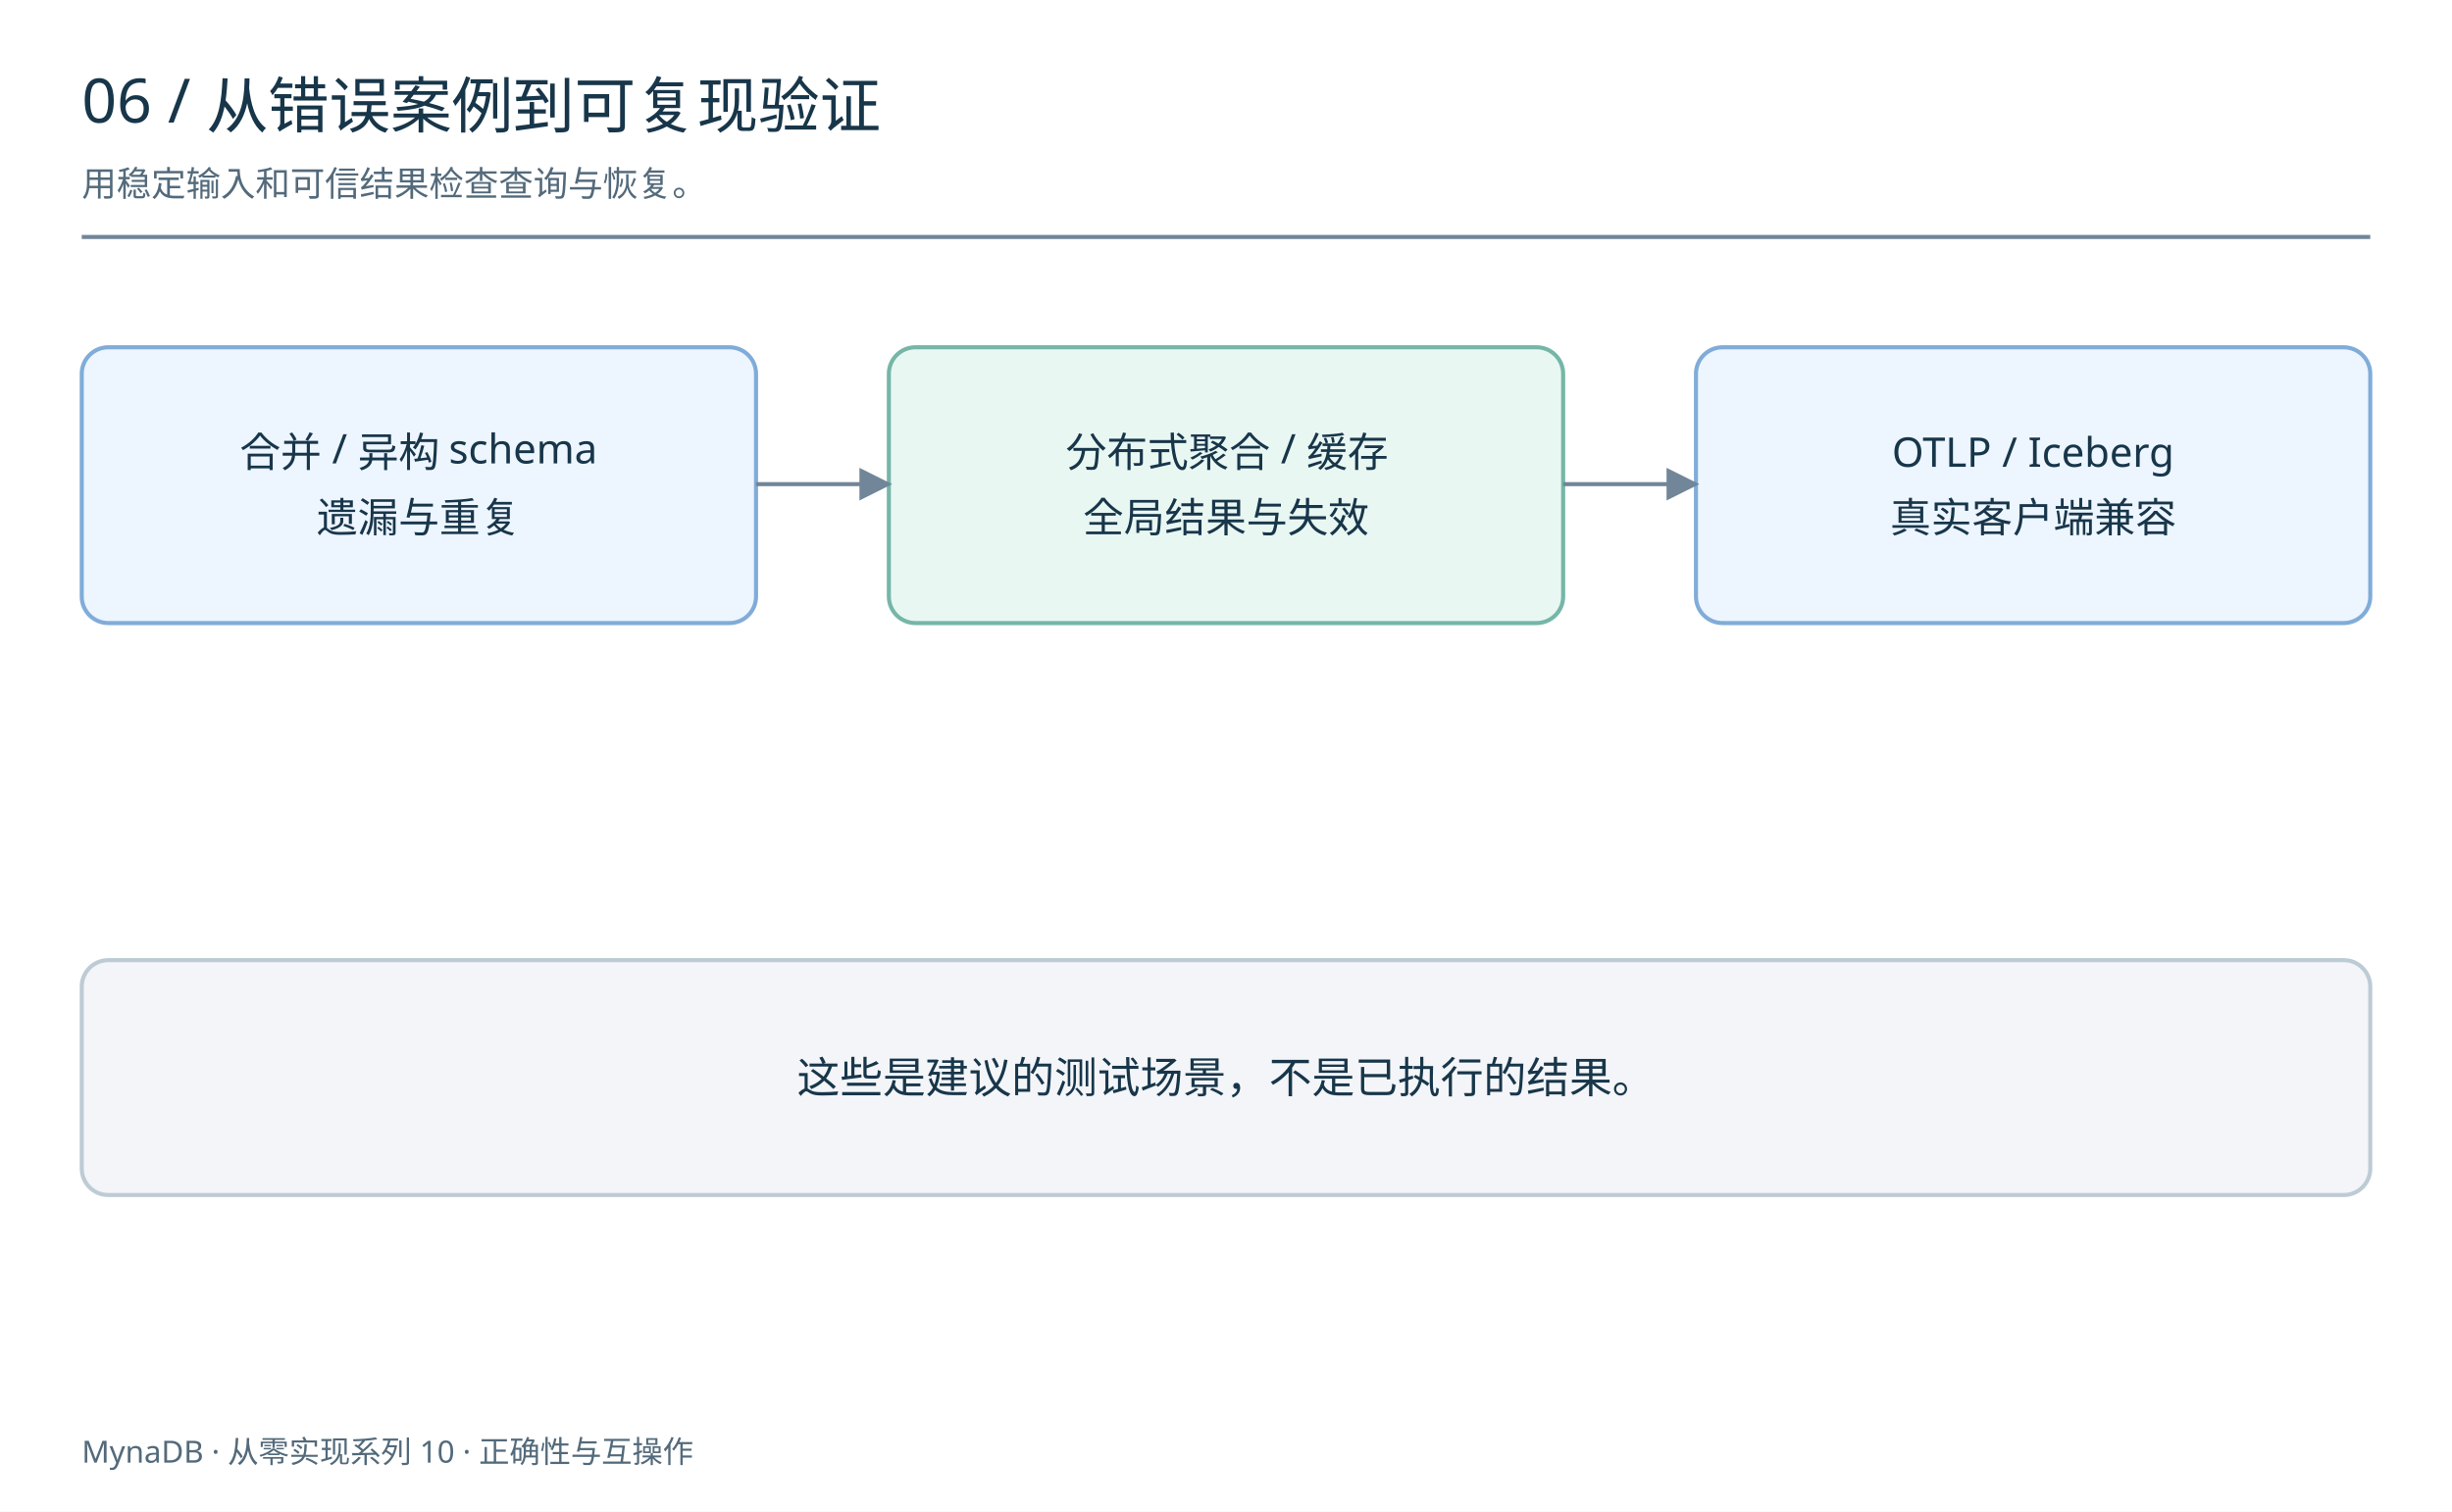
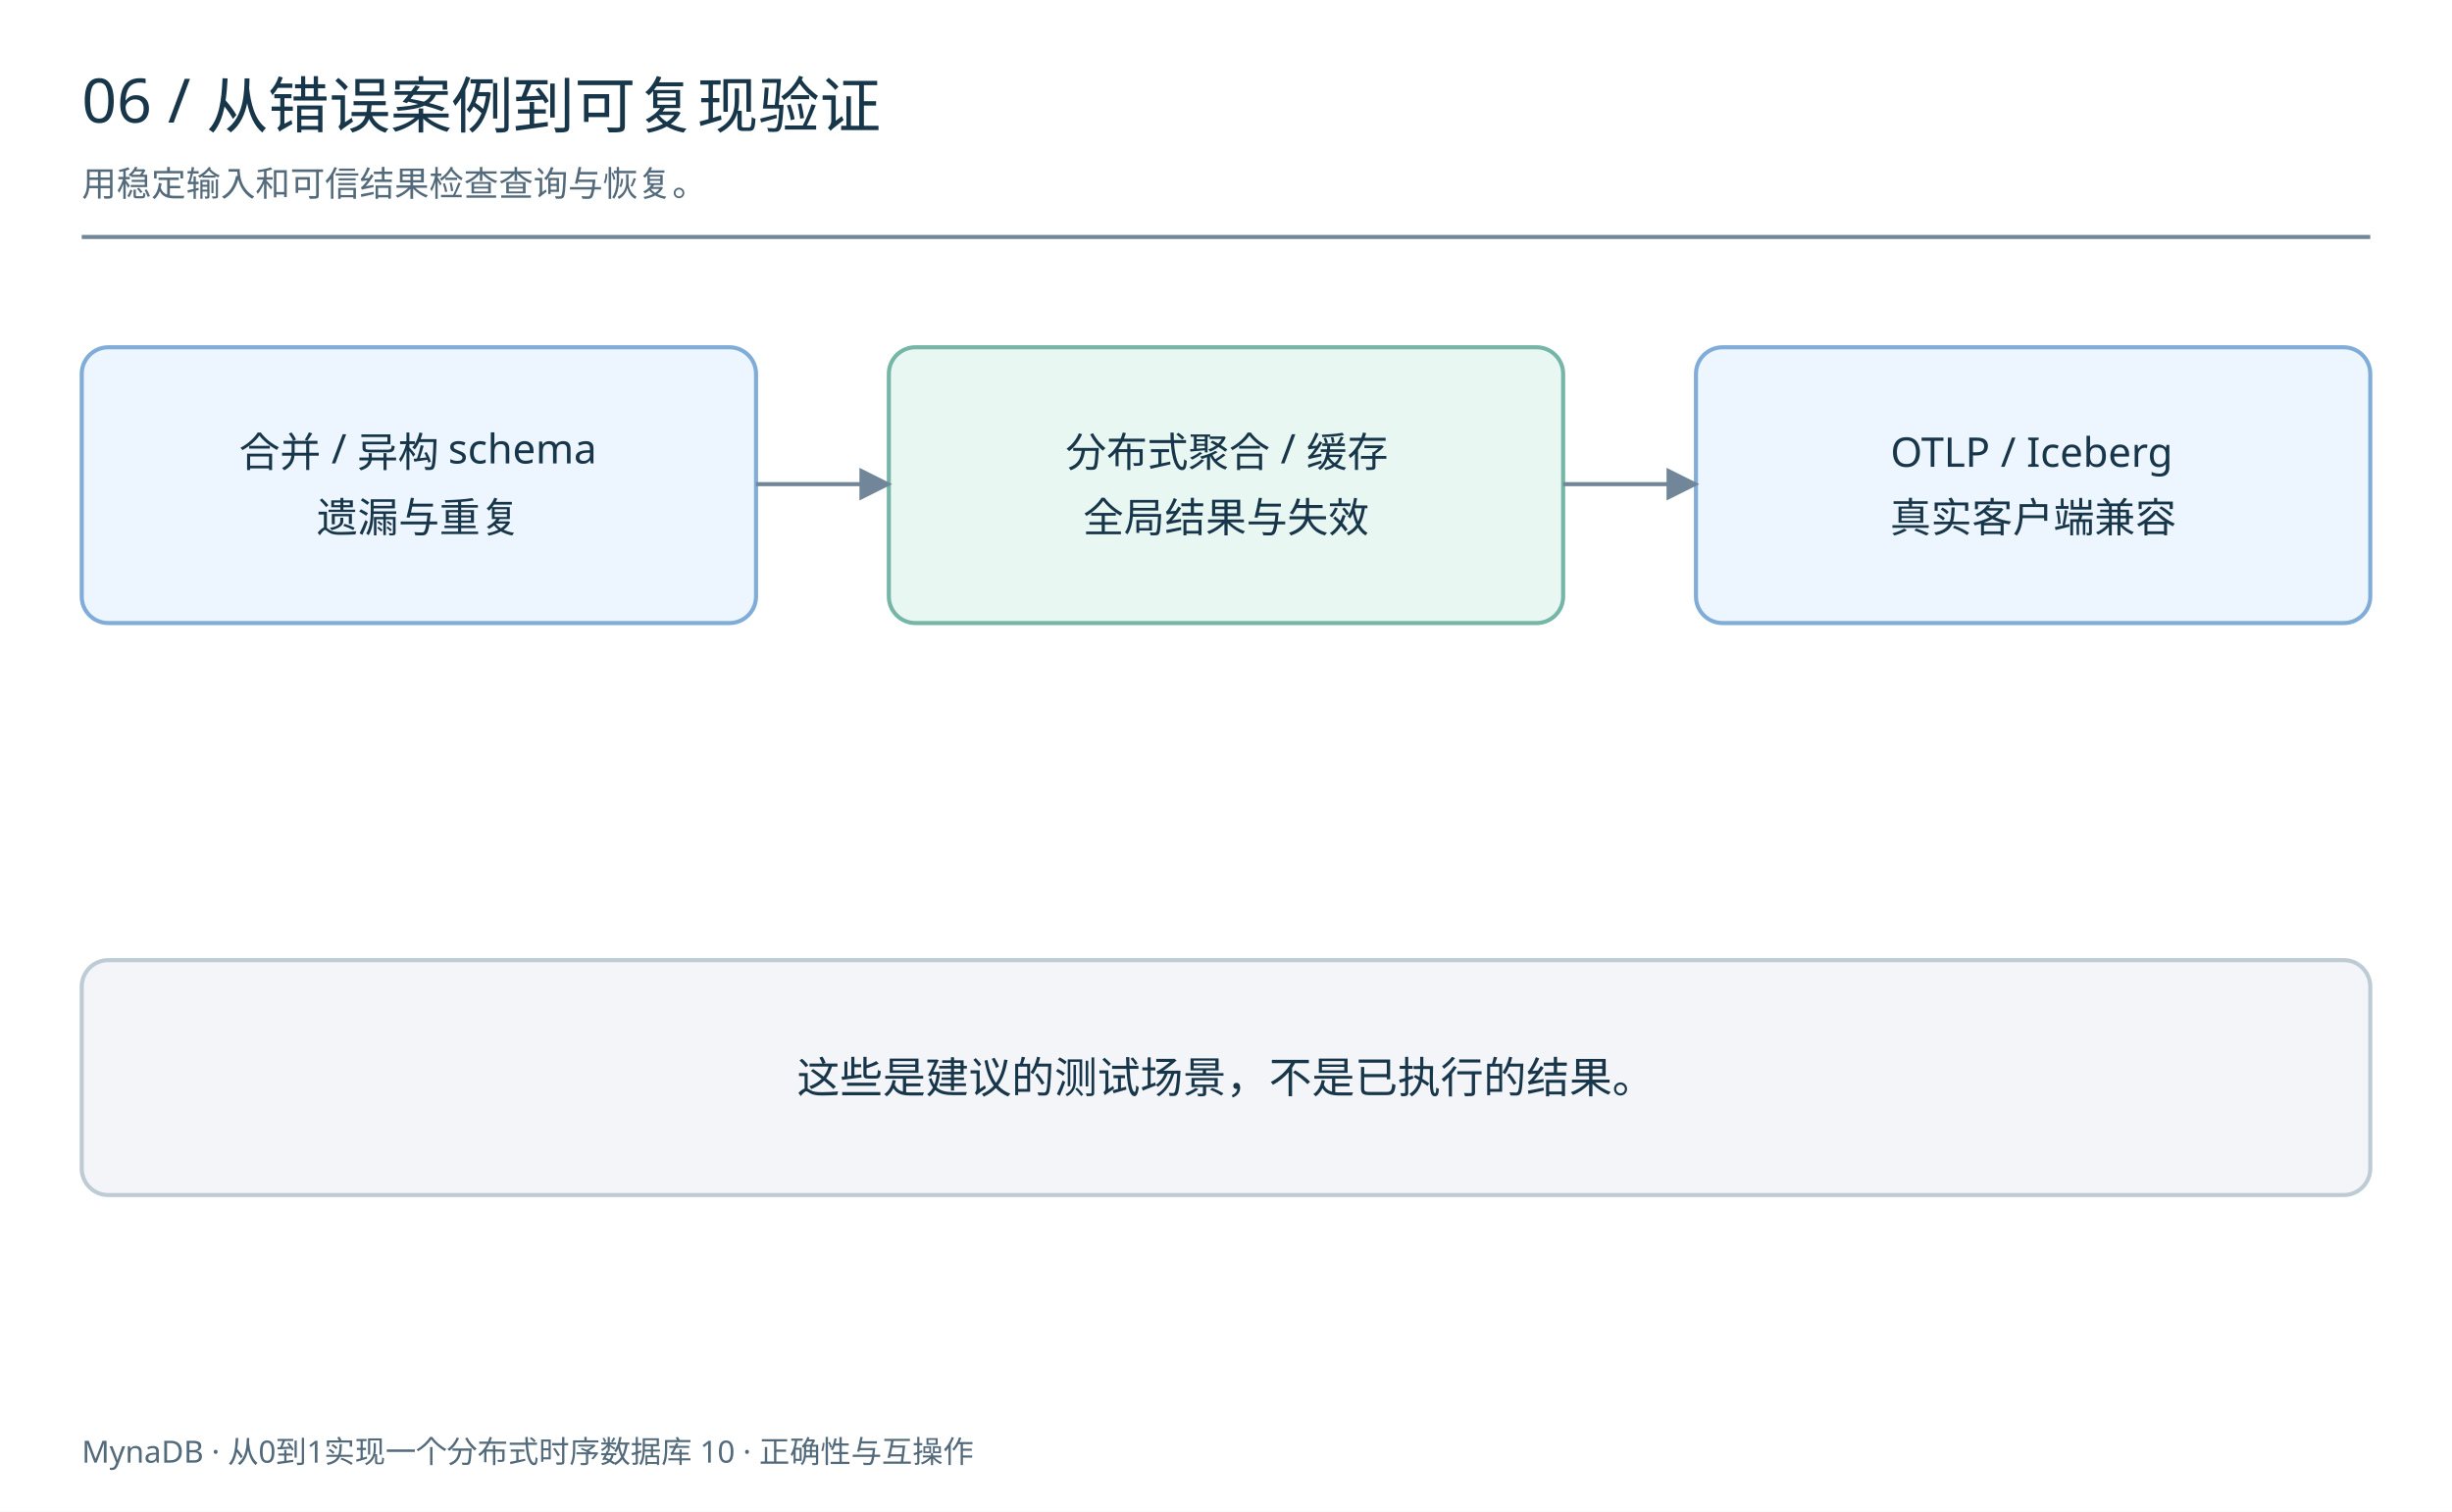
<svg xmlns="http://www.w3.org/2000/svg" width="1200" height="740" viewBox="0 0 1200 740" role="img" aria-labelledby="title desc">
  <defs>
    <marker id="arrow" viewBox="0 0 10 10" refX="9" refY="5" markerWidth="8" markerHeight="8" orient="auto-start-reverse">
      <path d="M0 0L10 5L0 10Z" fill="#718698" />
    </marker>
  </defs>
  <rect width="100%" height="100%" fill="white" />
  <text x="40" y="60" font-family="Noto Sans SC, Microsoft YaHei, PingFang SC, sans-serif" font-size="30" font-weight="500" fill="#18364a">06 / 从错误案例到可复现验证</text>
  <text x="40" y="96" font-family="Noto Sans SC, Microsoft YaHei, PingFang SC, sans-serif" font-size="17" font-weight="500" fill="#536a7b">用稳定输入和可信结果检查查询与恢复。</text>
  <polyline points="40,116 1160,116" fill="none" stroke="#718698" stroke-width="2" />
-   <text x="40" y="716" font-family="Noto Sans SC, Microsoft YaHei, PingFang SC, sans-serif" font-size="15" font-weight="500" fill="#536a7b">MynaDB · 从零实现系列 10 · 正确性与互操作</text>
+   <text x="40" y="716" font-family="Noto Sans SC, Microsoft YaHei, PingFang SC, sans-serif" font-size="15" font-weight="500" fill="#536a7b">MynaDB · 从0到1实现一个分布式时序数据库 10 · 正确性与互操作</text>
  <rect x="40" y="170" width="330" height="135" rx="13" fill="#edf5ff" stroke="#80acd8" stroke-width="2" />
-   <text x="117.3" y="228.5" font-family="Noto Sans SC, Microsoft YaHei, PingFang SC, sans-serif" font-size="20" font-weight="500" fill="#18364a">合并 / 异构 schema</text>
+   <text x="117.0" y="228.5" font-family="Noto Sans SC, Microsoft YaHei, PingFang SC, sans-serif" font-size="20" font-weight="500" fill="#18364a">合并 / 异构 schema</text>
  <text x="155.0" y="260.5" font-family="Noto Sans SC, Microsoft YaHei, PingFang SC, sans-serif" font-size="20" font-weight="500" fill="#18364a">遗漏与重复</text>
  <rect x="435" y="170" width="330" height="135" rx="13" fill="#e9f7f3" stroke="#75b6a7" stroke-width="2" />
-   <text x="521.6" y="228.5" font-family="Noto Sans SC, Microsoft YaHei, PingFang SC, sans-serif" font-size="20" font-weight="500" fill="#18364a">分布式聚合 / 缓存</text>
+   <text x="521.5" y="228.5" font-family="Noto Sans SC, Microsoft YaHei, PingFang SC, sans-serif" font-size="20" font-weight="500" fill="#18364a">分布式聚合 / 缓存</text>
  <text x="530.0" y="260.5" font-family="Noto Sans SC, Microsoft YaHei, PingFang SC, sans-serif" font-size="20" font-weight="500" fill="#18364a">全局结果与失效</text>
  <rect x="830" y="170" width="330" height="135" rx="13" fill="#edf5ff" stroke="#80acd8" stroke-width="2" />
-   <text x="925.9" y="228.5" font-family="Noto Sans SC, Microsoft YaHei, PingFang SC, sans-serif" font-size="20" font-weight="500" fill="#18364a">OTLP / Iceberg</text>
+   <text x="925.2" y="228.5" font-family="Noto Sans SC, Microsoft YaHei, PingFang SC, sans-serif" font-size="20" font-weight="500" fill="#18364a">OTLP / Iceberg</text>
  <text x="925.0" y="260.5" font-family="Noto Sans SC, Microsoft YaHei, PingFang SC, sans-serif" font-size="20" font-weight="500" fill="#18364a">真实客户端兼容</text>
  <polyline points="370,237 435,237" fill="none" stroke="#718698" stroke-width="2" marker-end="url(#arrow)" />
  <polyline points="765,237 830,237" fill="none" stroke="#718698" stroke-width="2" marker-end="url(#arrow)" />
  <rect x="40" y="470" width="1120" height="115" rx="13" fill="#f3f5f8" stroke="#bdcbd5" stroke-width="2" />
  <text x="390.0" y="535.0" font-family="Noto Sans SC, Microsoft YaHei, PingFang SC, sans-serif" font-size="21" font-weight="500" fill="#18364a">这些是建议的测试场景，不是已执行的结果。</text>
</svg>
